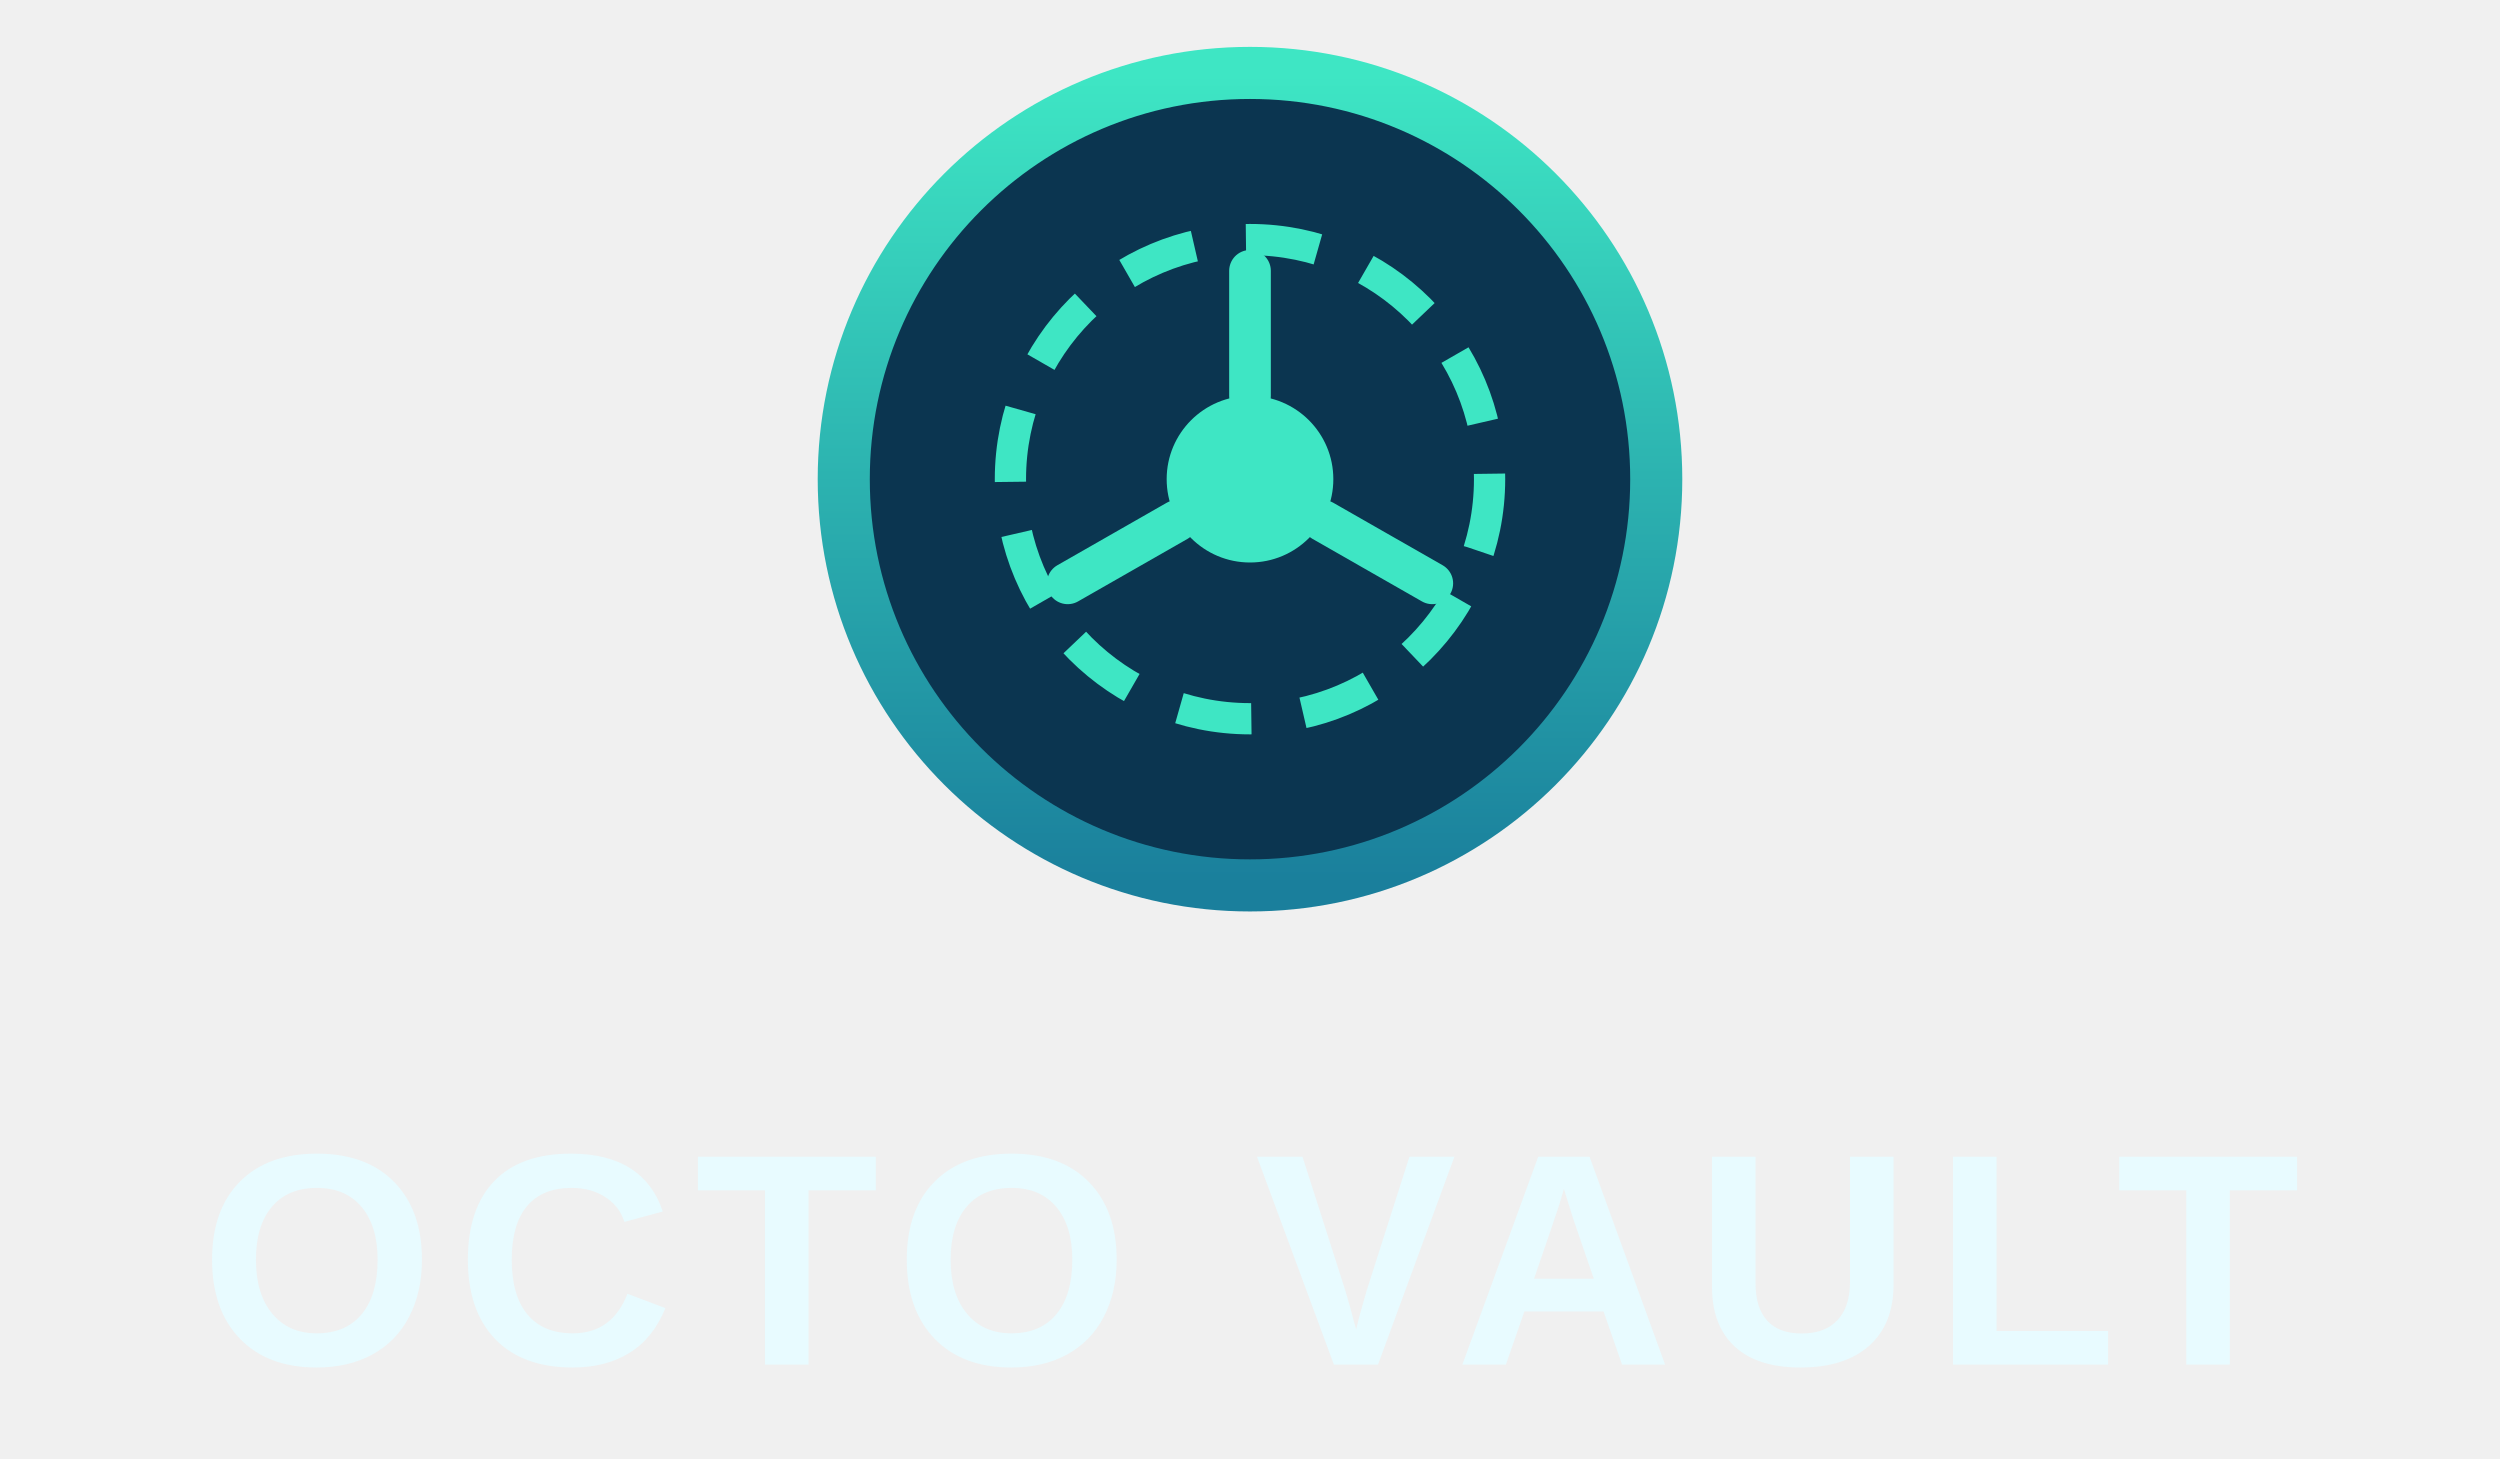
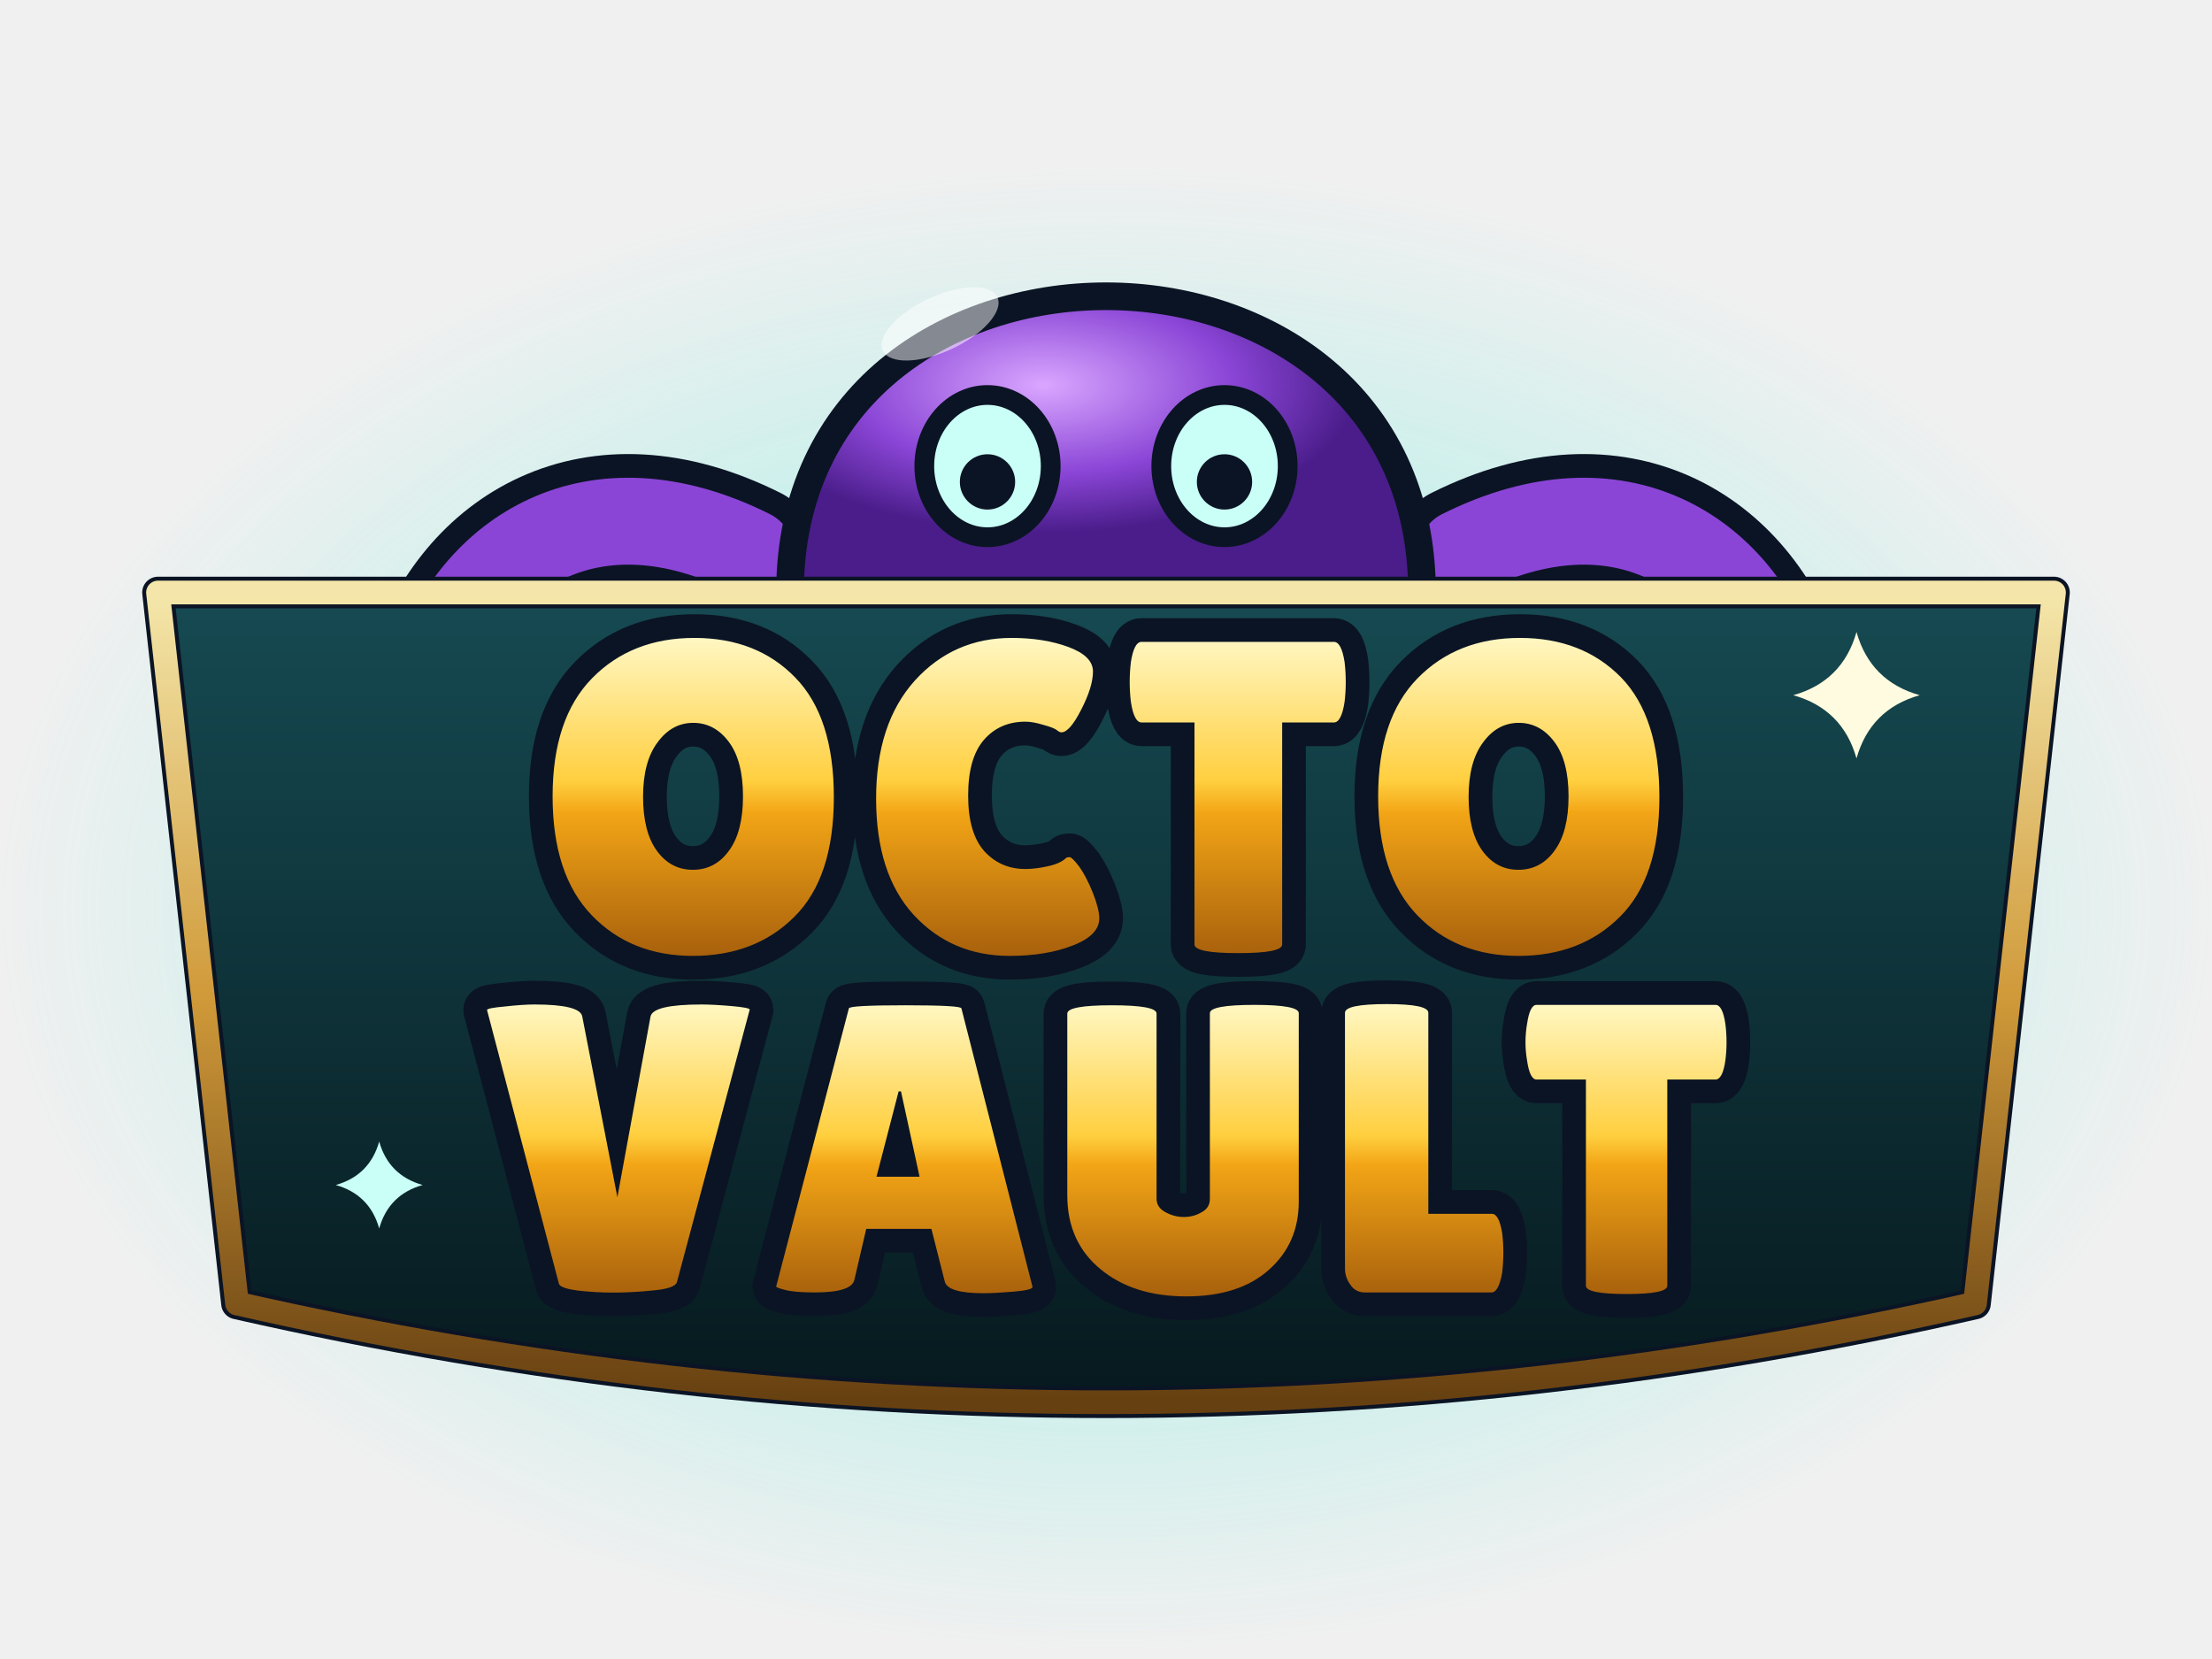
- <svg xmlns="http://www.w3.org/2000/svg" width="480" height="280" viewBox="0 0 480 280">
+ <svg xmlns="http://www.w3.org/2000/svg" width="560" height="420" viewBox="0 0 560 420">
  <defs>
-     <linearGradient id="door" x1="0" y1="0" x2="0" y2="1">
-       <stop offset="0" stop-color="#3ee6c4" />
-       <stop offset="1" stop-color="#1a7f9c" />
+     <linearGradient id="gold" x1="0" y1="0" x2="0" y2="1">
+       <stop offset="0" stop-color="#fff7c2" />
+       <stop offset="0.45" stop-color="#ffcf3f" />
+       <stop offset="0.55" stop-color="#f2a516" />
+       <stop offset="1" stop-color="#a8600c" />
    </linearGradient>
+     <linearGradient id="plate" x1="0" y1="0" x2="0" y2="1">
+       <stop offset="0" stop-color="#164a52" />
+       <stop offset="1" stop-color="#06191e" />
+     </linearGradient>
+     <linearGradient id="rim" x1="0" y1="0" x2="0" y2="1">
+       <stop offset="0" stop-color="#fff0b0" />
+       <stop offset="0.5" stop-color="#d9a03a" />
+       <stop offset="1" stop-color="#6b4210" />
+     </linearGradient>
+     <radialGradient id="halo" cx="0.5" cy="0.5" r="0.5">
+       <stop offset="0" stop-color="#46f0dc" stop-opacity="0.55" />
+       <stop offset="1" stop-color="#46f0dc" stop-opacity="0" />
+     </radialGradient>
+     <radialGradient id="head" cx="0.4" cy="0.3" r="0.5">
+       <stop offset="0" stop-color="#d9a6ff" />
+       <stop offset="0.6" stop-color="#8a45d6" />
+       <stop offset="1" stop-color="#4a1d8a" />
+     </radialGradient>
  </defs>
-   <g transform="translate(240 92)">
-     <circle r="78" fill="#0b3550" stroke="url(#door)" stroke-width="10" />
-     <circle r="46" fill="none" stroke="#3ee6c4" stroke-width="6" stroke-dasharray="14 10" />
-     <circle r="16" fill="#3ee6c4" />
-     <g stroke="#3ee6c4" stroke-width="8" stroke-linecap="round">
-       <line x1="0" y1="-16" x2="0" y2="-40" />
-       <line x1="14" y1="8" x2="35" y2="20" />
-       <line x1="-14" y1="8" x2="-35" y2="20" />
-     </g>
+   <ellipse cx="280.0" cy="230" rx="280" ry="190" fill="url(#halo)" />
+   <path d="M190 140 C150 120 120 140 110 170" fill="none" stroke-linecap="round" stroke-linejoin="round" stroke="#0b1424" stroke-width="34" />
+   <path d="M190 140 C150 120 120 140 110 170" fill="none" stroke-linecap="round" stroke-linejoin="round" stroke="#8a45d6" stroke-width="22" />
+   <path d="M370 140 C410 120 440 140 450 170" fill="none" stroke-linecap="round" stroke-linejoin="round" stroke="#0b1424" stroke-width="34" />
+   <path d="M370 140 C410 120 440 140 450 170" fill="none" stroke-linecap="round" stroke-linejoin="round" stroke="#8a45d6" stroke-width="22" />
+   <path d="M200 150 C200 50 360 50 360 150 Z" fill="url(#head)" stroke="#0b1424" stroke-width="7" />
+   <ellipse cx="250" cy="118" rx="16" ry="18" fill="#c9fff6" stroke="#0b1424" stroke-width="5" />
+   <circle cx="250" cy="122" r="7" fill="#0b1424" />
+   <ellipse cx="310" cy="118" rx="16" ry="18" fill="#c9fff6" stroke="#0b1424" stroke-width="5" />
+   <circle cx="310" cy="122" r="7" fill="#0b1424" />
+   <ellipse cx="238" cy="82" rx="16" ry="7" fill="#ffffff" opacity="0.5" transform="rotate(-25 238 82)" />
+   <path d="M40 150 L520 150 L500 330 Q280 380 60 330 Z" fill="url(#plate)" stroke="#0b1424" stroke-width="8" stroke-linejoin="round" />
+   <path d="M40 150 L520 150 L500 330 Q280 380 60 330 Z" fill="none" stroke="url(#rim)" stroke-width="6" transform="translate(0 0)" stroke-linejoin="round" opacity="0.95" />
+   <g transform="translate(136.5 137.5)">
+     <path d="M38.9 104.5Q23.2 104.5 13.3 94.2Q3.4 83.9 3.4 64.1Q3.4 44.4 13.4 34.2Q23.4 24 39.3 24Q55.1 24 64.8 34Q74.6 44 74.6 64.3Q74.6 84.7 64.6 94.6Q54.7 104.5 38.9 104.5ZM39 45.5Q33.6 45.5 30 50.4Q26.3 55.3 26.3 64.2Q26.3 73.1 29.8 77.9Q33.3 82.7 38.9 82.7Q44.6 82.7 48.1 77.8Q51.6 73 51.6 64.1Q51.6 55.1 48 50.3Q44.4 45.5 39 45.5ZM132.2 47.9Q131.7 47.9 131 47.3Q130.2 46.7 127.6 46Q125 45.2 123.1 45.2Q116.6 45.2 112.6 49.8Q108.6 54.4 108.6 63.9Q108.6 73.4 112.7 78Q116.8 82.5 123.1 82.5Q125.6 82.5 128.8 81.8Q132 81.1 133.4 79.7Q133.6 79.5 134.3 79.5Q134.9 79.5 136.8 82Q138.6 84.6 140.2 88.6Q141.8 92.7 141.8 95Q141.8 99.3 135 101.9Q128.3 104.5 119.1 104.5Q104.4 104.5 94.8 94.1Q85.3 83.7 85.3 64.7Q85.3 45.7 95.1 34.8Q104.9 24 119.6 24Q127.8 24 134 26.3Q140.2 28.6 140.2 32.5Q140.2 36.4 137.2 42.2Q134.3 47.9 132.2 47.9ZM188.1 101.6Q188.1 103.8 177 103.8Q165.9 103.8 165.9 101.6V45.4H152.5Q150.6 45.4 149.8 40.2Q149.5 37.7 149.5 35.2Q149.5 32.6 149.8 30.1Q150.6 25 152.5 25H201.2Q203.1 25 203.9 30.1Q204.2 32.6 204.2 35.2Q204.2 37.7 203.9 40.2Q203.1 45.4 201.2 45.4H188.1ZM247.9 104.5Q232.2 104.5 222.3 94.2Q212.4 83.9 212.4 64.1Q212.4 44.4 222.4 34.2Q232.4 24 248.3 24Q264.1 24 273.9 34Q283.6 44 283.6 64.3Q283.6 84.7 273.6 94.6Q263.7 104.5 247.9 104.5ZM248 45.5Q242.6 45.5 239 50.4Q235.3 55.3 235.3 64.2Q235.3 73.1 238.8 77.9Q242.3 82.7 247.9 82.7Q253.6 82.7 257.1 77.8Q260.6 73 260.6 64.1Q260.6 55.1 257 50.3Q253.4 45.5 248 45.5Z" fill="url(#gold)" stroke="#0b1424" stroke-width="12" stroke-linejoin="round" paint-order="stroke" />
  </g>
-   <text x="240" y="262" text-anchor="middle" font-family="Arial Black, Arial, sans-serif" font-weight="900" font-size="58" letter-spacing="4" fill="#e8fbff">OCTO VAULT</text>
+   <g transform="translate(122.2 231.2)">
+     <path d="M1.1 24.5Q1.1 24 5.7 23.6Q10.2 23.1 13.1 23.1Q24.6 23.1 25.2 26.1L34.1 71.9L42.5 26.1Q43.2 23.1 55.4 23.1Q58.4 23.1 63 23.5Q67.6 23.9 67.6 24.4L49.2 93.3Q48.8 95 43.1 95.5Q34.2 96.4 27 95.8Q19.8 95.3 19.3 93.8ZM126.8 96.2Q117.8 96.2 117 93.3L113.6 79.9H97.1L94.1 92.8Q93.4 96 84.1 96Q79.1 96 76.7 95.4Q74.3 94.8 74.3 94.5L92.7 24.1Q92.7 23.3 107 23.3Q121.2 23.3 121.2 24.1L139.2 94.6Q139.2 95.4 134.4 95.8Q129.6 96.2 126.8 96.2ZM99.7 66.7H110.6L105.9 45.1H105.3ZM184.1 25.3Q184.1 23.2 195.4 23.2Q206.6 23.2 206.6 25.3V73Q206.6 83.6 199 90.3Q191.5 97 178.1 97Q164.7 97 156.4 90.1Q148 83.2 148 71.4V25.4Q148 23.3 159.3 23.3Q170.6 23.3 170.6 25.4V72.3Q170.6 74.4 172.7 75.6Q175 76.9 177.5 76.9Q180 76.9 182 75.7Q184.1 74.6 184.1 72.3ZM218.3 89.9V25.2Q218.3 23 228.9 23Q239.4 23 239.4 25.2V76.1H255.5Q257.3 76.1 258.1 81Q258.4 83.4 258.4 85.9Q258.4 88.4 258.1 91Q257.2 96 255.4 96H223.3Q221 96 219.7 94.1Q218.3 92.2 218.3 89.9ZM299.9 94.3Q299.9 96.4 289.6 96.4Q279.3 96.4 279.3 94.3V42.1H266.8Q265.1 42.1 264.4 37.3Q264 35 264 32.7Q264 30.3 264.4 28Q265.1 23.2 266.8 23.2H312.1Q313.9 23.2 314.6 28Q314.9 30.3 314.9 32.7Q314.9 35 314.6 37.3Q313.9 42.1 312.1 42.1H299.9Z" fill="url(#gold)" stroke="#0b1424" stroke-width="12" stroke-linejoin="round" paint-order="stroke" />
+   </g>
+   <path d="M470 160 Q473.52 172.48 486 176 Q473.52 179.52 470 192 Q466.48 179.52 454 176 Q466.48 172.48 470 160 Z" fill="#fffbe0" />
+   <path d="M96 289 Q98.42 297.58 107 300 Q98.42 302.42 96 311 Q93.58 302.42 85 300 Q93.58 297.58 96 289 Z" fill="#c9fff6" />
</svg>
